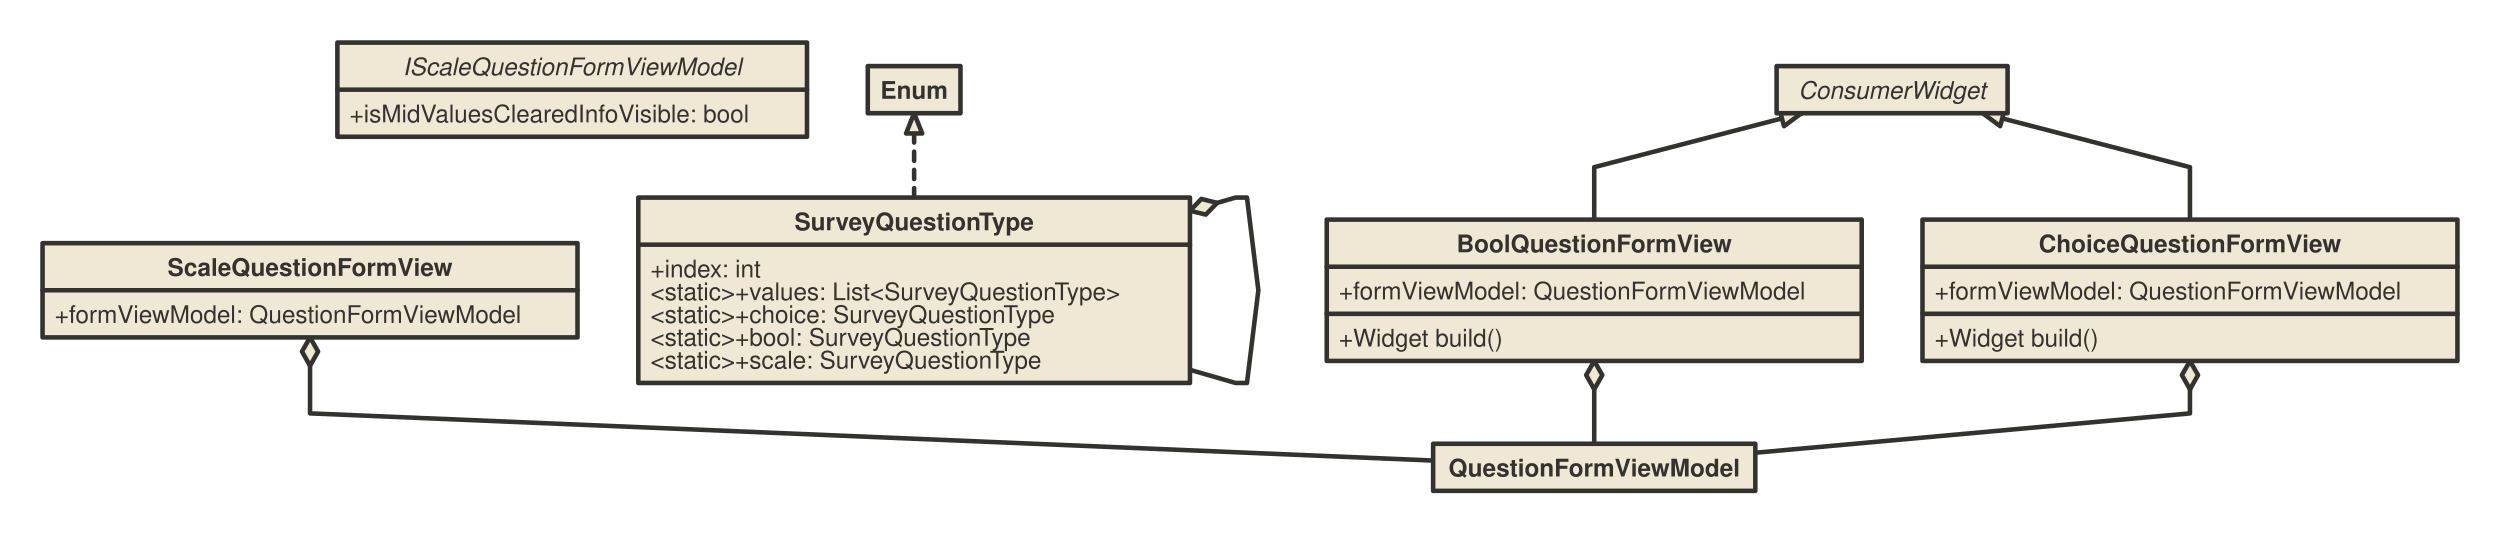
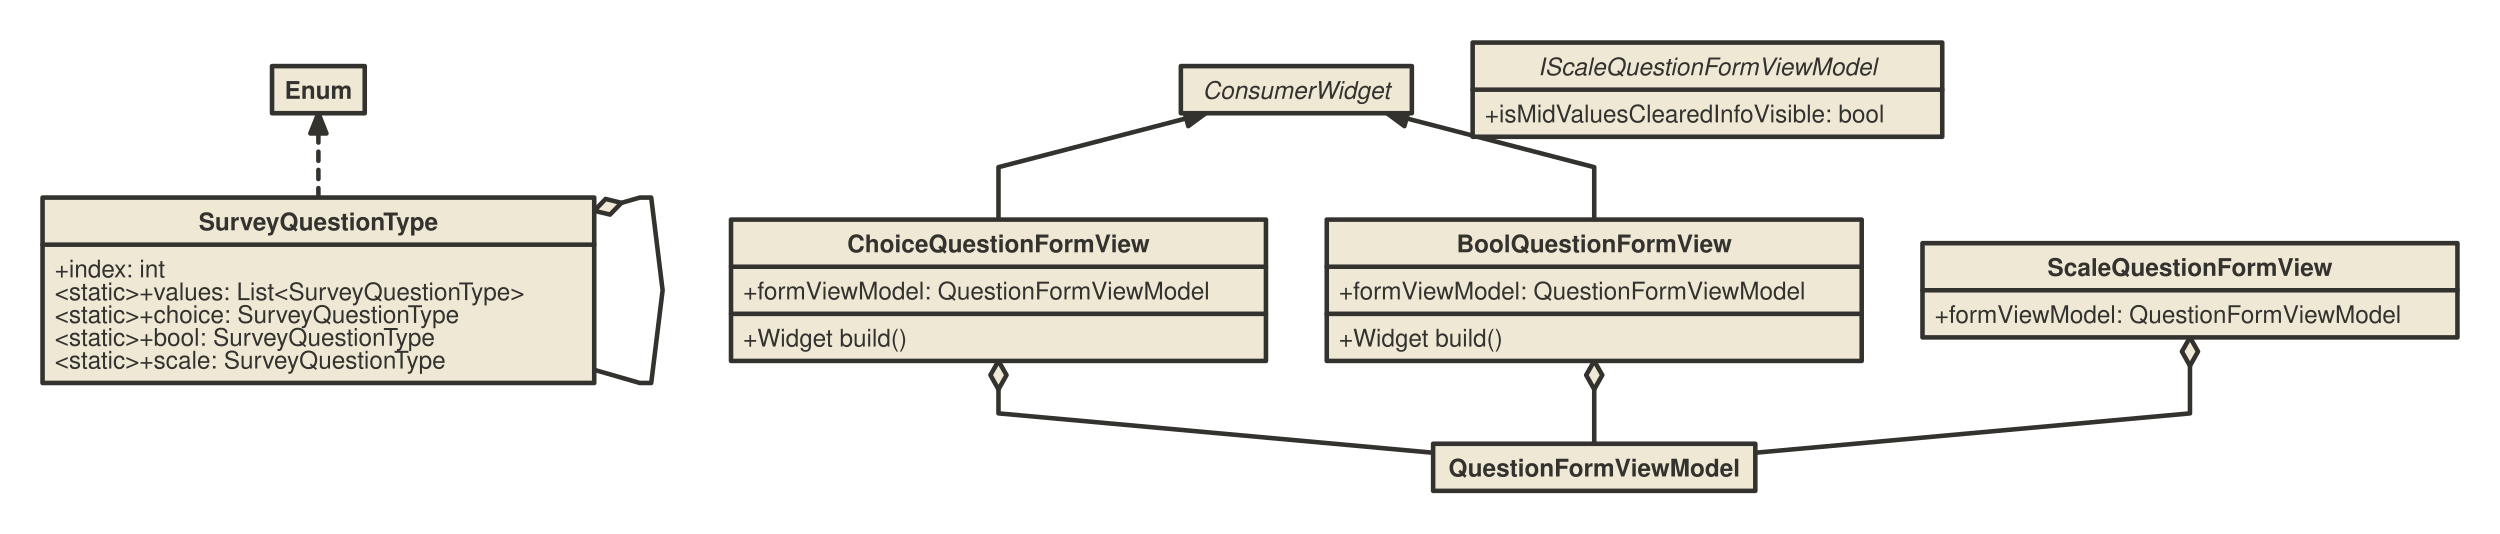
<svg xmlns="http://www.w3.org/2000/svg" version="1.1" baseProfile="full" width="1645.0" height="351.0" viewbox="0 0 1645 351">
  <g stroke-width="1.0" text-align="left" font="12pt Helvetica, Arial, sans-serif" font-size="12pt" font-family="Helvetica" font-weight="normal" font-style="normal">
    <g font-family="Helvetica" font-size="12pt" font-weight="bold" font-style="normal" stroke-width="3.0" stroke-linejoin="round" stroke-linecap="round" stroke="#33322E">
      <g stroke="transparent" fill="transparent">
        <rect x="0.0" y="0.0" height="351.0" width="1645.0" stroke="none" />
      </g>
      <g transform="translate(8, 8)" fill="#33322E">
-         <g transform="translate(20, 20)" fill="#eee8d5" font-family="Helvetica" font-size="12pt" font-weight="normal" font-style="normal">
-           <path d="M176.0 212.7 L176 244 L915 275.047 L915.0 275.0 " fill="none" />
+         <g transform="translate(20, 20)" fill="#33322E" font-family="Helvetica" font-size="12pt" font-weight="normal" font-style="normal">
+           <path d="M380.9 105.5 L393 102 L400.5 102 L400.5 102 L408 163 L408 163 L400.5 224 L400.5 224 L393 224 L393 224 L363 215.348 L363.0 215.3 " fill="none" />
          <g fill="#eee8d5">
-             <path d="M181.3 203.3 L176.0 212.7 L170.7 203.3 L176.0 194.0 Z" />
-           </g>
-           <path d="M772.9 105.5 L785 102 L792.5 102 L792.5 102 L800 163 L800 163 L792.5 224 L792.5 224 L785 224 L785 224 L755 215.348 L755.0 215.3 " fill="none" />
-           <g fill="#eee8d5">
-             <path d="M762.5 102.9 L772.9 105.5 L765.4 113.2 L755.0 110.7 Z" />
+             <path d="M370.5 102.9 L380.9 105.5 L373.4 113.2 L363.0 110.7 Z" />
          </g>
          <g stroke-dasharray="6 6">
-             <path d="M573.5 59.8 L573.5 82 L573.5 102 L573.5 102.0 " fill="none" />
+             <path d="M181.5 59.8 L181.5 82 L181.5 102 L181.5 102.0 " fill="none" />
          </g>
-           <path d="M578.8 59.8 L573.5 59.8 L568.2 59.8 L573.5 46.5 Z" />
+           <path d="M186.8 59.8 L181.5 59.8 L176.2 59.8 L181.5 46.5 Z" />
+           <path d="M629.0 228.2 L629 244 L915 269.901 L915.0 269.9 " fill="none" />
+           <g fill="#eee8d5">
+             <path d="M634.3 218.8 L629.0 228.2 L623.7 218.8 L629.0 209.5 Z" />
+           </g>
+           <path d="M752.5 49.9 L629 82 L629 116.5 L629.0 116.5 " fill="none" />
+           <path d="M753.9 55.0 L752.5 49.9 L751.2 44.7 L765.4 46.5 Z" />
          <path d="M1021.0 228.2 L1021 244 L1021 264 L1021.0 264.0 " fill="none" />
          <g fill="#eee8d5">
            <path d="M1026.3 218.8 L1021.0 228.2 L1015.7 218.8 L1021.0 209.5 Z" />
          </g>
-           <path d="M1144.5 49.9 L1021 82 L1021 116.5 L1021.0 116.5 " fill="none" />
-           <path d="M1145.9 55.0 L1144.5 49.9 L1143.2 44.7 L1157.4 46.5 Z" />
-           <path d="M1413.0 228.2 L1413 244 L1127 269.901 L1127.0 269.9 " fill="none" />
+           <path d="M897.5 49.9 L1021 82 L1021 116.5 L1021.0 116.5 " fill="none" />
+           <path d="M898.8 44.7 L897.5 49.9 L896.1 55.0 L884.6 46.5 Z" />
+           <path d="M1413.0 212.7 L1413 244 L1127 269.901 L1127.0 269.9 " fill="none" />
          <g fill="#eee8d5">
-             <path d="M1418.3 218.8 L1413.0 228.2 L1407.7 218.8 L1413.0 209.5 Z" />
+             <path d="M1418.3 203.3 L1413.0 212.7 L1407.7 203.3 L1413.0 194.0 Z" />
          </g>
-           <path d="M1289.5 49.9 L1413 82 L1413 116.5 L1413.0 116.5 " fill="none" />
-           <path d="M1290.8 44.7 L1289.5 49.9 L1288.1 55.0 L1276.6 46.5 Z" />
-           <g data-name="IScaleQuestionFormViewModel">
-             <g fill="#eee8d5" stroke="#33322E" data-name="IScaleQuestionFormViewModel">
-               <rect x="194.0" y="0.0" height="62.0" width="309.0" data-name="IScaleQuestionFormViewModel" />
-               <path d="M194.0 31.0 L503.0 31.0" fill="none" data-name="IScaleQuestionFormViewModel" />
+           <g data-name="SurveyQuestionType">
+             <g fill="#eee8d5" stroke="#33322E" data-name="SurveyQuestionType">
+               <rect x="0.0" y="102.0" height="122.0" width="363.0" data-name="SurveyQuestionType" />
+               <path d="M0.0 133.0 L363.0 133.0" fill="none" data-name="SurveyQuestionType" />
            </g>
-             <g transform="translate(194, 0)" font-family="Helvetica" font-size="12pt" font-weight="normal" font-style="italic" data-name="IScaleQuestionFormViewModel">
-               <g transform="translate(8, 8)" fill="#33322E" text-align="center" data-name="IScaleQuestionFormViewModel">
-                 <text x="146.5" y="13.5" stroke="none" text-anchor="middle" data-name="IScaleQuestionFormViewModel">IScaleQuestionFormViewModel</text>
+             <g transform="translate(0, 102)" font-family="Helvetica" font-size="12pt" font-weight="bold" font-style="normal" data-name="SurveyQuestionType">
+               <g transform="translate(8, 8)" fill="#33322E" text-align="center" data-name="SurveyQuestionType">
+                 <text x="173.5" y="13.5" stroke="none" text-anchor="middle" data-name="SurveyQuestionType">SurveyQuestionType</text>
              </g>
            </g>
-             <g transform="translate(194, 31)" font-family="Helvetica" font-size="12pt" font-weight="normal" font-style="normal" data-name="IScaleQuestionFormViewModel">
-               <g transform="translate(8, 8)" fill="#33322E" text-align="left" data-name="IScaleQuestionFormViewModel">
-                 <text x="0.0" y="13.5" stroke="none" data-name="IScaleQuestionFormViewModel">+isMidValuesClearedInfoVisible: bool</text>
+             <g transform="translate(0, 133)" font-family="Helvetica" font-size="12pt" font-weight="normal" font-style="normal" data-name="SurveyQuestionType">
+               <g transform="translate(8, 8)" fill="#33322E" text-align="left" data-name="SurveyQuestionType">
+                 <text x="0.0" y="13.5" stroke="none" data-name="SurveyQuestionType">+index: int</text>
+                 <text x="0.0" y="28.5" stroke="none" data-name="SurveyQuestionType">&lt;static&gt;+values: List&lt;SurveyQuestionType&gt;</text>
+                 <text x="0.0" y="43.5" stroke="none" data-name="SurveyQuestionType">&lt;static&gt;+choice: SurveyQuestionType</text>
+                 <text x="0.0" y="58.5" stroke="none" data-name="SurveyQuestionType">&lt;static&gt;+bool: SurveyQuestionType</text>
+                 <text x="0.0" y="73.5" stroke="none" data-name="SurveyQuestionType">&lt;static&gt;+scale: SurveyQuestionType</text>
              </g>
            </g>
          </g>
-           <g data-name="ScaleQuestionFormView">
-             <g fill="#eee8d5" stroke="#33322E" data-name="ScaleQuestionFormView">
-               <rect x="0.0" y="132.0" height="62.0" width="352.0" data-name="ScaleQuestionFormView" />
-               <path d="M0.0 163.0 L352.0 163.0" fill="none" data-name="ScaleQuestionFormView" />
+           <g data-name="Enum">
+             <g fill="#eee8d5" stroke="#33322E" data-name="Enum">
+               <rect x="151.0" y="15.5" height="31.0" width="61.0" data-name="Enum" />
            </g>
-             <g transform="translate(0, 132)" font-family="Helvetica" font-size="12pt" font-weight="bold" font-style="normal" data-name="ScaleQuestionFormView">
-               <g transform="translate(8, 8)" fill="#33322E" text-align="center" data-name="ScaleQuestionFormView">
-                 <text x="168.0" y="13.5" stroke="none" text-anchor="middle" data-name="ScaleQuestionFormView">ScaleQuestionFormView</text>
+             <g transform="translate(151, 15.5)" font-family="Helvetica" font-size="12pt" font-weight="bold" font-style="normal" data-name="Enum">
+               <g transform="translate(8, 8)" fill="#33322E" text-align="center" data-name="Enum">
+                 <text x="22.5" y="13.5" stroke="none" text-anchor="middle" data-name="Enum">Enum</text>
              </g>
            </g>
-             <g transform="translate(0, 163)" font-family="Helvetica" font-size="12pt" font-weight="normal" font-style="normal" data-name="ScaleQuestionFormView">
-               <g transform="translate(8, 8)" fill="#33322E" text-align="left" data-name="ScaleQuestionFormView">
-                 <text x="0.0" y="13.5" stroke="none" data-name="ScaleQuestionFormView">+formViewModel: QuestionFormViewModel</text>
+           </g>
+           <g data-name="ChoiceQuestionFormView">
+             <g fill="#eee8d5" stroke="#33322E" data-name="ChoiceQuestionFormView">
+               <rect x="453.0" y="116.5" height="93.0" width="352.0" data-name="ChoiceQuestionFormView" />
+               <path d="M453.0 147.5 L805.0 147.5" fill="none" data-name="ChoiceQuestionFormView" />
+               <path d="M453.0 178.5 L805.0 178.5" fill="none" data-name="ChoiceQuestionFormView" />
+             </g>
+             <g transform="translate(453, 116.5)" font-family="Helvetica" font-size="12pt" font-weight="bold" font-style="normal" data-name="ChoiceQuestionFormView">
+               <g transform="translate(8, 8)" fill="#33322E" text-align="center" data-name="ChoiceQuestionFormView">
+                 <text x="168.0" y="13.5" stroke="none" text-anchor="middle" data-name="ChoiceQuestionFormView">ChoiceQuestionFormView</text>
+               </g>
+             </g>
+             <g transform="translate(453, 147.5)" font-family="Helvetica" font-size="12pt" font-weight="normal" font-style="normal" data-name="ChoiceQuestionFormView">
+               <g transform="translate(8, 8)" fill="#33322E" text-align="left" data-name="ChoiceQuestionFormView">
+                 <text x="0.0" y="13.5" stroke="none" data-name="ChoiceQuestionFormView">+formViewModel: QuestionFormViewModel</text>
+               </g>
+             </g>
+             <g transform="translate(453, 178.5)" font-family="Helvetica" font-size="12pt" font-weight="normal" font-style="normal" data-name="ChoiceQuestionFormView">
+               <g transform="translate(8, 8)" fill="#33322E" text-align="left" data-name="ChoiceQuestionFormView">
+                 <text x="0.0" y="13.5" stroke="none" data-name="ChoiceQuestionFormView">+Widget build()</text>
              </g>
            </g>
          </g>
          <g data-name="QuestionFormViewModel">
            <g fill="#eee8d5" stroke="#33322E" data-name="QuestionFormViewModel">
              <rect x="915.0" y="264.0" height="31.0" width="212.0" data-name="QuestionFormViewModel" />
            </g>
            <g transform="translate(915, 264)" font-family="Helvetica" font-size="12pt" font-weight="bold" font-style="normal" data-name="QuestionFormViewModel">
              <g transform="translate(8, 8)" fill="#33322E" text-align="center" data-name="QuestionFormViewModel">
                <text x="98.0" y="13.5" stroke="none" text-anchor="middle" data-name="QuestionFormViewModel">QuestionFormViewModel</text>
              </g>
            </g>
          </g>
-           <g data-name="SurveyQuestionType">
-             <g fill="#eee8d5" stroke="#33322E" data-name="SurveyQuestionType">
-               <rect x="392.0" y="102.0" height="122.0" width="363.0" data-name="SurveyQuestionType" />
-               <path d="M392.0 133.0 L755.0 133.0" fill="none" data-name="SurveyQuestionType" />
+           <g data-name="ConsumerWidget">
+             <g fill="#eee8d5" stroke="#33322E" data-name="ConsumerWidget">
+               <rect x="749.0" y="15.5" height="31.0" width="152.0" data-name="ConsumerWidget" />
            </g>
-             <g transform="translate(392, 102)" font-family="Helvetica" font-size="12pt" font-weight="bold" font-style="normal" data-name="SurveyQuestionType">
-               <g transform="translate(8, 8)" fill="#33322E" text-align="center" data-name="SurveyQuestionType">
-                 <text x="173.5" y="13.5" stroke="none" text-anchor="middle" data-name="SurveyQuestionType">SurveyQuestionType</text>
-               </g>
-             </g>
-             <g transform="translate(392, 133)" font-family="Helvetica" font-size="12pt" font-weight="normal" font-style="normal" data-name="SurveyQuestionType">
-               <g transform="translate(8, 8)" fill="#33322E" text-align="left" data-name="SurveyQuestionType">
-                 <text x="0.0" y="13.5" stroke="none" data-name="SurveyQuestionType">+index: int</text>
-                 <text x="0.0" y="28.5" stroke="none" data-name="SurveyQuestionType">&lt;static&gt;+values: List&lt;SurveyQuestionType&gt;</text>
-                 <text x="0.0" y="43.5" stroke="none" data-name="SurveyQuestionType">&lt;static&gt;+choice: SurveyQuestionType</text>
-                 <text x="0.0" y="58.5" stroke="none" data-name="SurveyQuestionType">&lt;static&gt;+bool: SurveyQuestionType</text>
-                 <text x="0.0" y="73.5" stroke="none" data-name="SurveyQuestionType">&lt;static&gt;+scale: SurveyQuestionType</text>
-               </g>
-             </g>
-           </g>
-           <g data-name="Enum">
-             <g fill="#eee8d5" stroke="#33322E" data-name="Enum">
-               <rect x="543.0" y="15.5" height="31.0" width="61.0" data-name="Enum" />
-             </g>
-             <g transform="translate(543, 15.5)" font-family="Helvetica" font-size="12pt" font-weight="bold" font-style="normal" data-name="Enum">
-               <g transform="translate(8, 8)" fill="#33322E" text-align="center" data-name="Enum">
-                 <text x="22.5" y="13.5" stroke="none" text-anchor="middle" data-name="Enum">Enum</text>
+             <g transform="translate(749, 15.5)" font-family="Helvetica" font-size="12pt" font-weight="normal" font-style="italic" data-name="ConsumerWidget">
+               <g transform="translate(8, 8)" fill="#33322E" text-align="center" data-name="ConsumerWidget">
+                 <text x="68.0" y="13.5" stroke="none" text-anchor="middle" data-name="ConsumerWidget">ConsumerWidget</text>
              </g>
            </g>
          </g>
          <g data-name="BoolQuestionFormView">
            <g fill="#eee8d5" stroke="#33322E" data-name="BoolQuestionFormView">
              <rect x="845.0" y="116.5" height="93.0" width="352.0" data-name="BoolQuestionFormView" />
              <path d="M845.0 147.5 L1197.0 147.5" fill="none" data-name="BoolQuestionFormView" />
              <path d="M845.0 178.5 L1197.0 178.5" fill="none" data-name="BoolQuestionFormView" />
            </g>
            <g transform="translate(845, 116.5)" font-family="Helvetica" font-size="12pt" font-weight="bold" font-style="normal" data-name="BoolQuestionFormView">
              <g transform="translate(8, 8)" fill="#33322E" text-align="center" data-name="BoolQuestionFormView">
                <text x="168.0" y="13.5" stroke="none" text-anchor="middle" data-name="BoolQuestionFormView">BoolQuestionFormView</text>
              </g>
            </g>
            <g transform="translate(845, 147.5)" font-family="Helvetica" font-size="12pt" font-weight="normal" font-style="normal" data-name="BoolQuestionFormView">
              <g transform="translate(8, 8)" fill="#33322E" text-align="left" data-name="BoolQuestionFormView">
                <text x="0.0" y="13.5" stroke="none" data-name="BoolQuestionFormView">+formViewModel: QuestionFormViewModel</text>
              </g>
            </g>
            <g transform="translate(845, 178.5)" font-family="Helvetica" font-size="12pt" font-weight="normal" font-style="normal" data-name="BoolQuestionFormView">
              <g transform="translate(8, 8)" fill="#33322E" text-align="left" data-name="BoolQuestionFormView">
                <text x="0.0" y="13.5" stroke="none" data-name="BoolQuestionFormView">+Widget build()</text>
              </g>
            </g>
          </g>
-           <g data-name="ConsumerWidget">
-             <g fill="#eee8d5" stroke="#33322E" data-name="ConsumerWidget">
-               <rect x="1141.0" y="15.5" height="31.0" width="152.0" data-name="ConsumerWidget" />
+           <g data-name="IScaleQuestionFormViewModel">
+             <g fill="#eee8d5" stroke="#33322E" data-name="IScaleQuestionFormViewModel">
+               <rect x="941.0" y="0.0" height="62.0" width="309.0" data-name="IScaleQuestionFormViewModel" />
+               <path d="M941.0 31.0 L1250.0 31.0" fill="none" data-name="IScaleQuestionFormViewModel" />
            </g>
-             <g transform="translate(1141, 15.5)" font-family="Helvetica" font-size="12pt" font-weight="normal" font-style="italic" data-name="ConsumerWidget">
-               <g transform="translate(8, 8)" fill="#33322E" text-align="center" data-name="ConsumerWidget">
-                 <text x="68.0" y="13.5" stroke="none" text-anchor="middle" data-name="ConsumerWidget">ConsumerWidget</text>
+             <g transform="translate(941, 0)" font-family="Helvetica" font-size="12pt" font-weight="normal" font-style="italic" data-name="IScaleQuestionFormViewModel">
+               <g transform="translate(8, 8)" fill="#33322E" text-align="center" data-name="IScaleQuestionFormViewModel">
+                 <text x="146.5" y="13.5" stroke="none" text-anchor="middle" data-name="IScaleQuestionFormViewModel">IScaleQuestionFormViewModel</text>
+               </g>
+             </g>
+             <g transform="translate(941, 31)" font-family="Helvetica" font-size="12pt" font-weight="normal" font-style="normal" data-name="IScaleQuestionFormViewModel">
+               <g transform="translate(8, 8)" fill="#33322E" text-align="left" data-name="IScaleQuestionFormViewModel">
+                 <text x="0.0" y="13.5" stroke="none" data-name="IScaleQuestionFormViewModel">+isMidValuesClearedInfoVisible: bool</text>
              </g>
            </g>
          </g>
-           <g data-name="ChoiceQuestionFormView">
-             <g fill="#eee8d5" stroke="#33322E" data-name="ChoiceQuestionFormView">
-               <rect x="1237.0" y="116.5" height="93.0" width="352.0" data-name="ChoiceQuestionFormView" />
-               <path d="M1237.0 147.5 L1589.0 147.5" fill="none" data-name="ChoiceQuestionFormView" />
-               <path d="M1237.0 178.5 L1589.0 178.5" fill="none" data-name="ChoiceQuestionFormView" />
+           <g data-name="ScaleQuestionFormView">
+             <g fill="#eee8d5" stroke="#33322E" data-name="ScaleQuestionFormView">
+               <rect x="1237.0" y="132.0" height="62.0" width="352.0" data-name="ScaleQuestionFormView" />
+               <path d="M1237.0 163.0 L1589.0 163.0" fill="none" data-name="ScaleQuestionFormView" />
            </g>
-             <g transform="translate(1237, 116.5)" font-family="Helvetica" font-size="12pt" font-weight="bold" font-style="normal" data-name="ChoiceQuestionFormView">
-               <g transform="translate(8, 8)" fill="#33322E" text-align="center" data-name="ChoiceQuestionFormView">
-                 <text x="168.0" y="13.5" stroke="none" text-anchor="middle" data-name="ChoiceQuestionFormView">ChoiceQuestionFormView</text>
+             <g transform="translate(1237, 132)" font-family="Helvetica" font-size="12pt" font-weight="bold" font-style="normal" data-name="ScaleQuestionFormView">
+               <g transform="translate(8, 8)" fill="#33322E" text-align="center" data-name="ScaleQuestionFormView">
+                 <text x="168.0" y="13.5" stroke="none" text-anchor="middle" data-name="ScaleQuestionFormView">ScaleQuestionFormView</text>
              </g>
            </g>
-             <g transform="translate(1237, 147.5)" font-family="Helvetica" font-size="12pt" font-weight="normal" font-style="normal" data-name="ChoiceQuestionFormView">
-               <g transform="translate(8, 8)" fill="#33322E" text-align="left" data-name="ChoiceQuestionFormView">
-                 <text x="0.0" y="13.5" stroke="none" data-name="ChoiceQuestionFormView">+formViewModel: QuestionFormViewModel</text>
-               </g>
-             </g>
-             <g transform="translate(1237, 178.5)" font-family="Helvetica" font-size="12pt" font-weight="normal" font-style="normal" data-name="ChoiceQuestionFormView">
-               <g transform="translate(8, 8)" fill="#33322E" text-align="left" data-name="ChoiceQuestionFormView">
-                 <text x="0.0" y="13.5" stroke="none" data-name="ChoiceQuestionFormView">+Widget build()</text>
+             <g transform="translate(1237, 163)" font-family="Helvetica" font-size="12pt" font-weight="normal" font-style="normal" data-name="ScaleQuestionFormView">
+               <g transform="translate(8, 8)" fill="#33322E" text-align="left" data-name="ScaleQuestionFormView">
+                 <text x="0.0" y="13.5" stroke="none" data-name="ScaleQuestionFormView">+formViewModel: QuestionFormViewModel</text>
              </g>
            </g>
          </g>
        </g>
      </g>
    </g>
  </g>
</svg>
